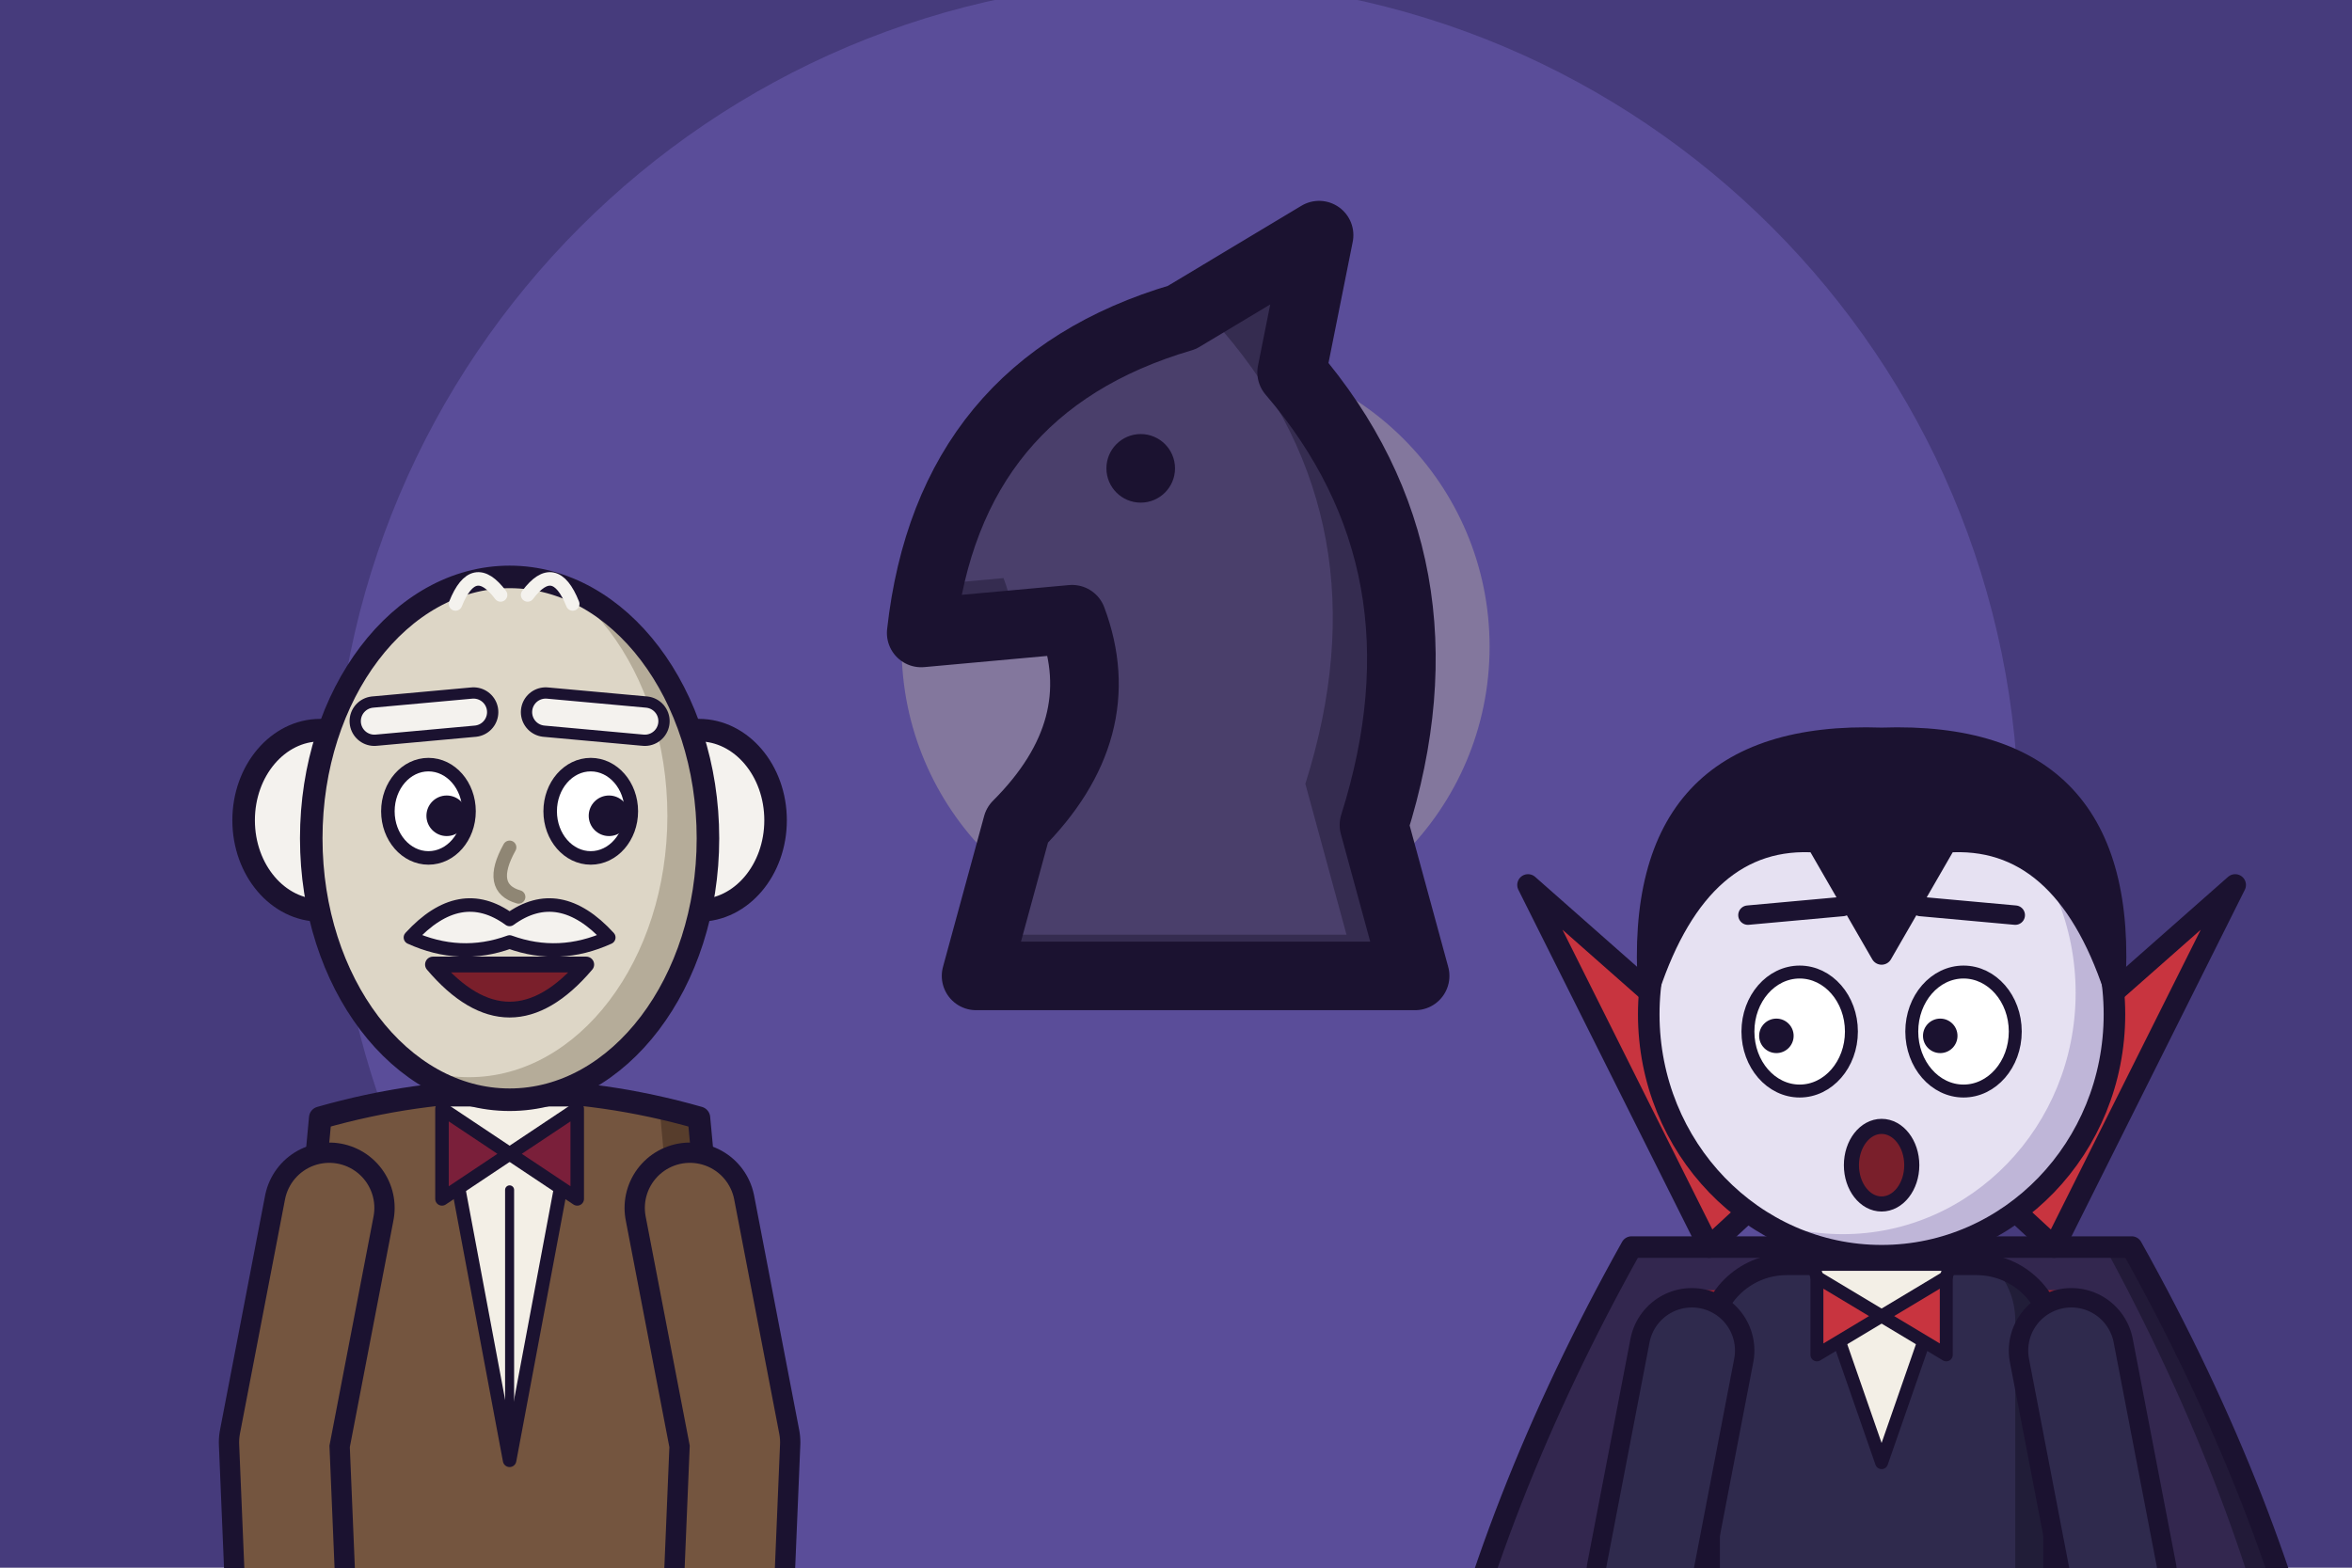
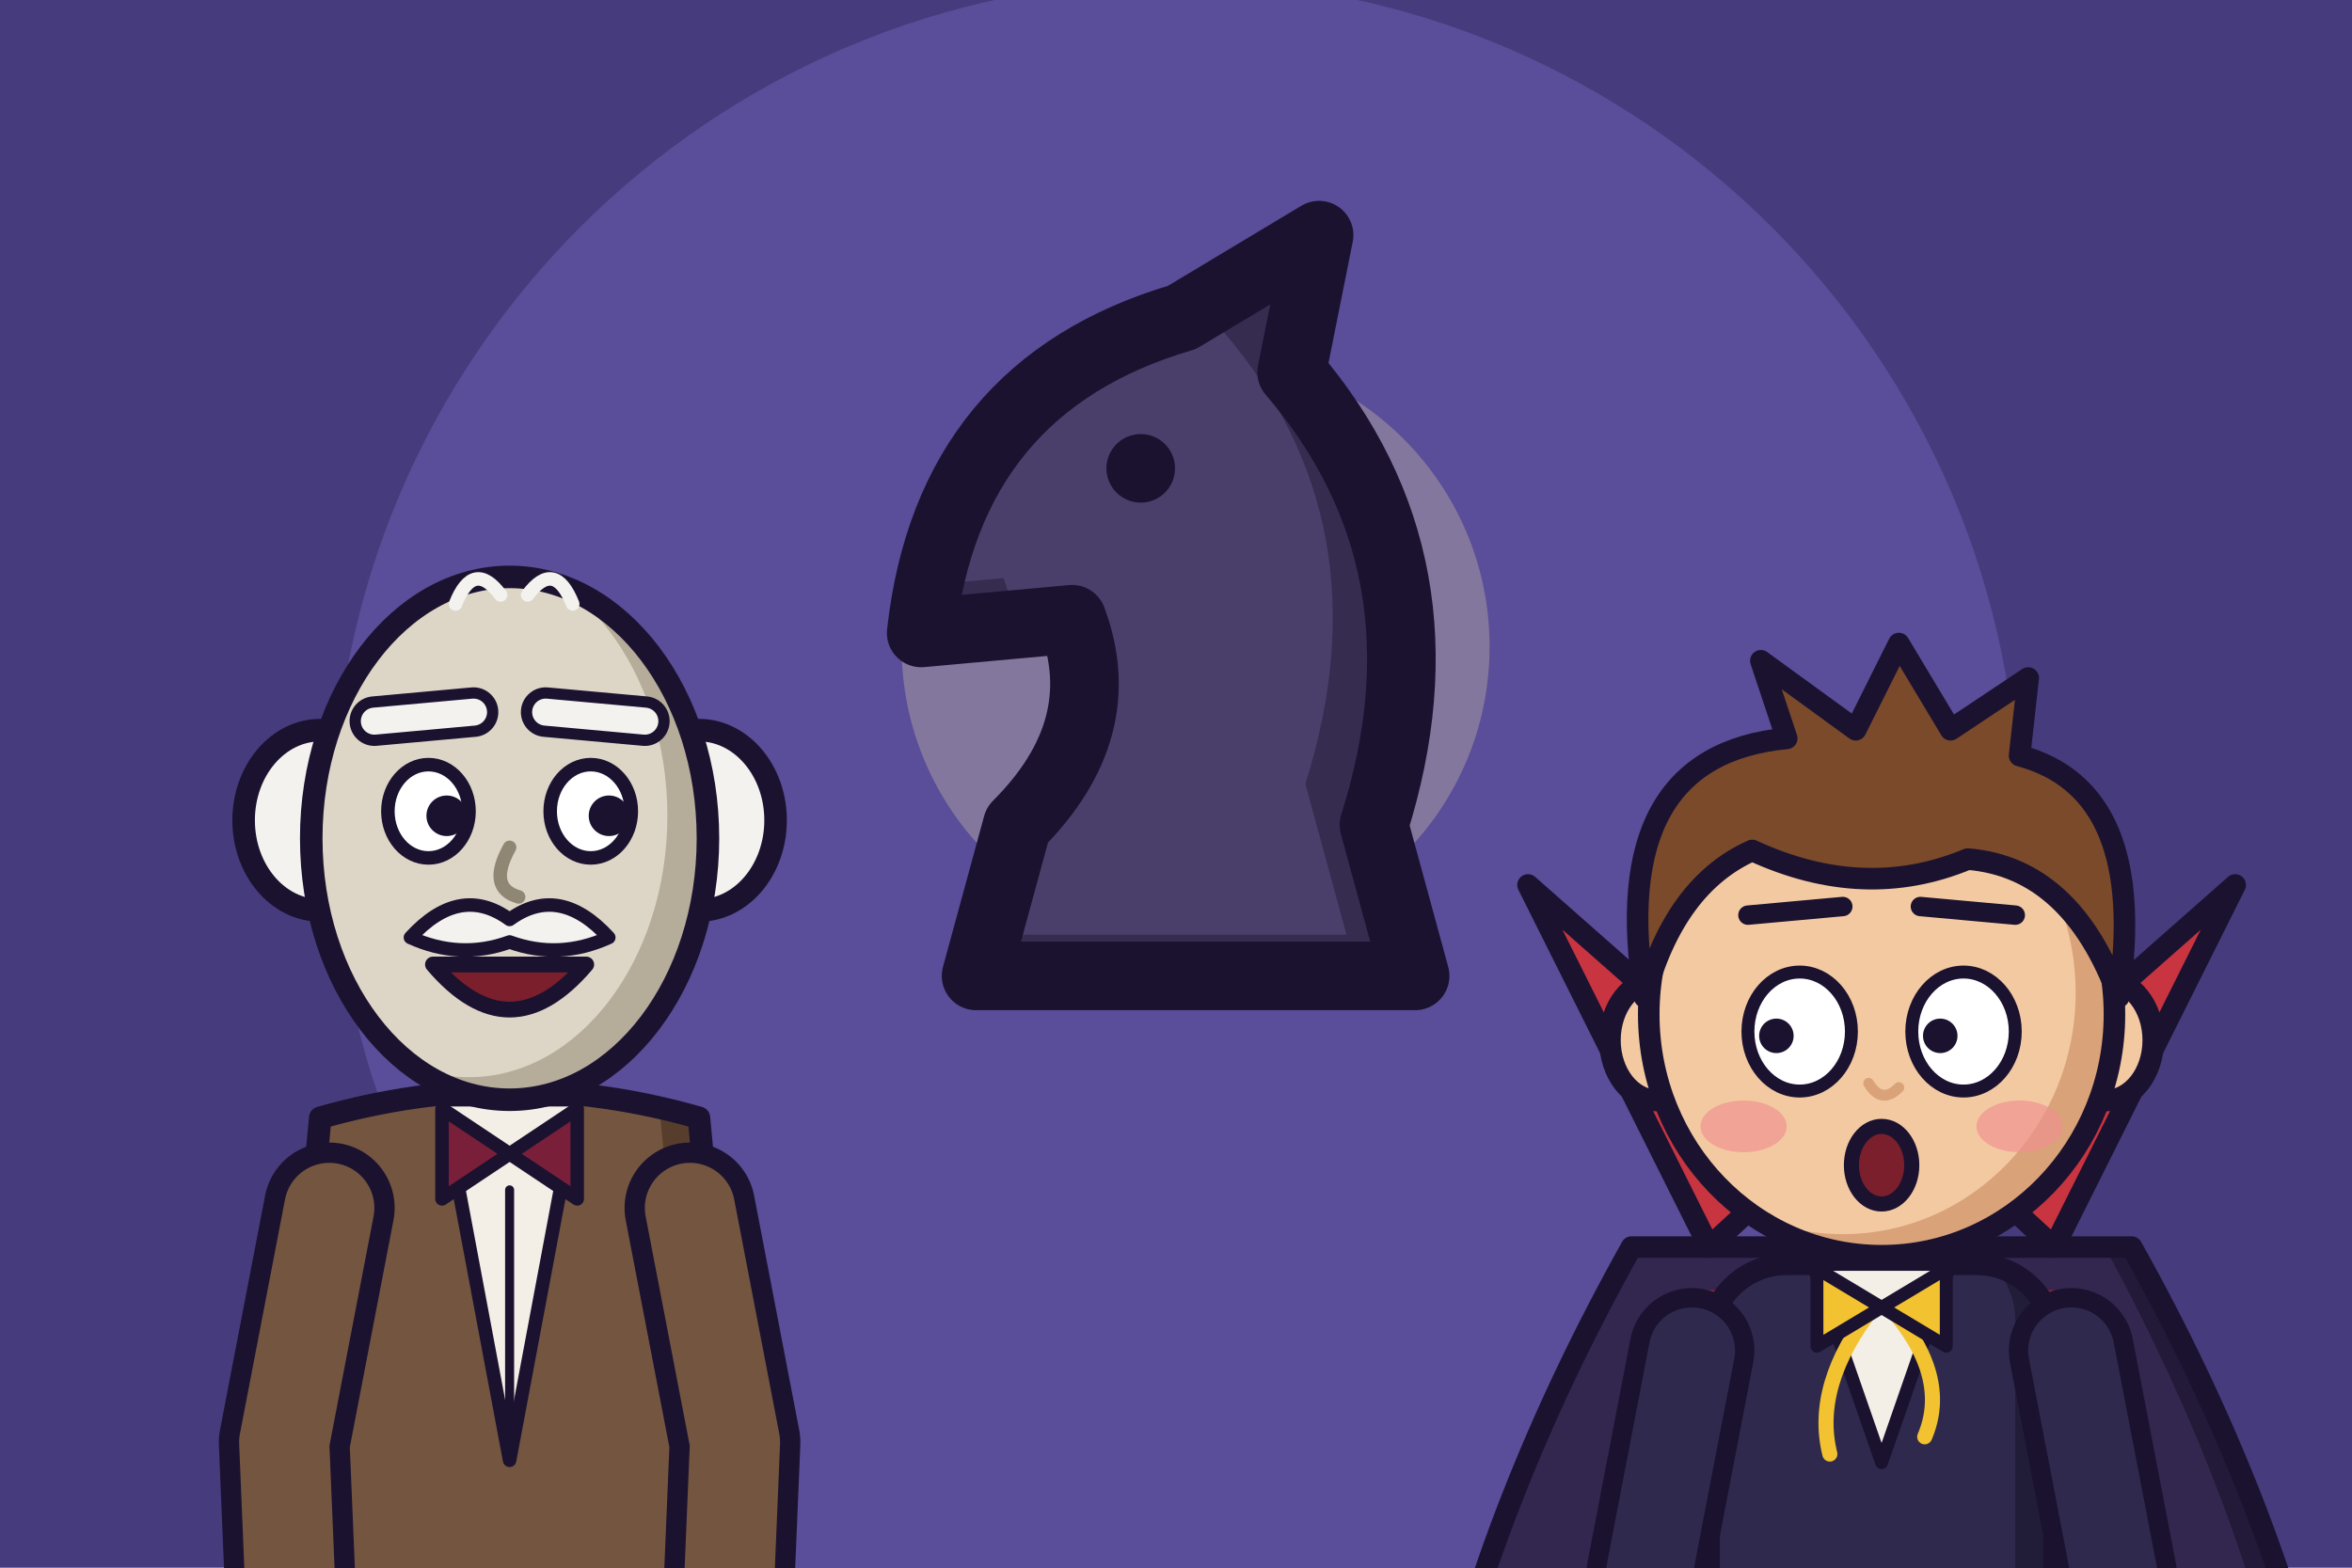
<svg xmlns="http://www.w3.org/2000/svg" viewBox="0 0 1200 800" width="1200" height="800">
  <rect width="1200" height="800" fill="#463b7c" />
  <circle cx="600" cy="420" r="430" fill="#5a4d99" />
  <g transform="translate(260 1150) scale(2.3)">
    <ellipse cx="0" cy="2" rx="80" ry="12" fill="#000" opacity=".25" />
    <rect x="-27" y="-132" width="23" height="124" rx="5" fill="#3d3a50" stroke="#1b1230" stroke-width="5" stroke-linejoin="round" stroke-linecap="round" />
    <rect x="4" y="-132" width="23" height="124" rx="5" fill="#3d3a50" stroke="#1b1230" stroke-width="5" stroke-linejoin="round" stroke-linecap="round" />
    <ellipse cx="-20" cy="-4" rx="20" ry="9" fill="#2a1c18" stroke="#1b1230" stroke-width="5" stroke-linejoin="round" stroke-linecap="round" />
    <ellipse cx="20" cy="-4" rx="20" ry="9" fill="#2a1c18" stroke="#1b1230" stroke-width="5" stroke-linejoin="round" stroke-linecap="round" />
    <g transform="translate(0 0)">
      <clipPath id="c0">
        <path d="M-42 -252 Q-50 -170 -44 -118 L44 -118 Q50 -170 42 -252 Q0 -264 -42 -252Z" />
      </clipPath>
      <path d="M-42 -252 Q-50 -170 -44 -118 L44 -118 Q50 -170 42 -252 Q0 -264 -42 -252Z" fill="#573d2c" />
      <g clip-path="url(#c0)">
        <path d="M-42 -252 Q-50 -170 -44 -118 L44 -118 Q50 -170 42 -252 Q0 -264 -42 -252Z" fill="#74553f" transform="translate(-9 -5)" />
      </g>
      <path d="M-42 -252 Q-50 -170 -44 -118 L44 -118 Q50 -170 42 -252 Q0 -264 -42 -252Z" fill="none" stroke="#1b1230" stroke-width="5" stroke-linejoin="round" stroke-linecap="round" />
      <path d="M-15 -256 L0 -176 L15 -256 Z" fill="#f3efe6" stroke="#1b1230" stroke-width="3" stroke-linejoin="round" stroke-linecap="round" />
      <path d="M0 -236 V-180" fill="none" stroke="#1b1230" stroke-width="2" stroke-linecap="round" stroke-linejoin="round" />
      <path d="M0 -244 L-15 -254 L-15 -234 Z" fill="#7a1f3a" stroke="#1b1230" stroke-width="3" stroke-linejoin="round" stroke-linecap="round" />
      <path d="M0 -244 L15 -254 L15 -234 Z" fill="#7a1f3a" stroke="#1b1230" stroke-width="3" stroke-linejoin="round" stroke-linecap="round" />
+     </g>
+     <g transform="translate(0 0)">
      <g transform="translate(0 -314)">
        <ellipse cx="-42" cy="-4" rx="17" ry="20" fill="#f4f2ee" stroke="#1b1230" stroke-width="5" stroke-linejoin="round" stroke-linecap="round" />
        <ellipse cx="42" cy="-4" rx="17" ry="20" fill="#f4f2ee" stroke="#1b1230" stroke-width="5" stroke-linejoin="round" stroke-linecap="round" />
        <clipPath id="c1">
          <ellipse cx="0" cy="0" rx="44" ry="58" />
        </clipPath>
        <ellipse cx="0" cy="0" rx="44" ry="58" fill="#b5ac99" />
        <g clip-path="url(#c1)">
          <ellipse cx="0" cy="0" rx="44" ry="58" fill="#ddd6c6" transform="translate(-9 -5)" />
        </g>
        <ellipse cx="0" cy="0" rx="44" ry="58" fill="none" stroke="#1b1230" stroke-width="5" stroke-linejoin="round" stroke-linecap="round" />
        <path d="M-12 -52 q4 -10 10 -2 M4 -54 q6 -8 10 2" fill="none" stroke="#f4f2ee" stroke-width="3" stroke-linecap="round" stroke-linejoin="round" />
        <ellipse cx="-18" cy="-6" rx="9" ry="10.35" fill="#fff" stroke="#1b1230" stroke-width="3" />
        <circle cx="-13.95" cy="-5" r="4.5" fill="#1b1230" />
        <ellipse cx="18" cy="-6" rx="9" ry="10.35" fill="#fff" stroke="#1b1230" stroke-width="3" />
        <circle cx="22.05" cy="-5" r="4.5" fill="#1b1230" />
        <path d="M-30 -26 L-8 -28" fill="none" stroke="#1b1230" stroke-width="11" stroke-linecap="round" stroke-linejoin="round" />
        <path d="M-30 -26 L-8 -28" fill="none" stroke="#f4f2ee" stroke-width="6" stroke-linecap="round" stroke-linejoin="round" />
        <path d="M30 -26 L8 -28" fill="none" stroke="#1b1230" stroke-width="11" stroke-linecap="round" stroke-linejoin="round" />
        <path d="M30 -26 L8 -28" fill="none" stroke="#f4f2ee" stroke-width="6" stroke-linecap="round" stroke-linejoin="round" />
        <path d="M-17 28 Q0 48 17 28 Z" fill="#7a1f2b" stroke="#1b1230" stroke-width="3.5" stroke-linejoin="round" />
        <path d="M0 2 q-5 9 2 11" fill="none" stroke="#8f8674" stroke-width="3" stroke-linecap="round" stroke-linejoin="round" />
        <path d="M-22 22 Q-11 10 0 18 Q11 10 22 22 Q11 27 0 23 Q-11 27 -22 22Z" fill="#f4f2ee" stroke="#1b1230" stroke-width="3" stroke-linejoin="round" stroke-linecap="round" />
      </g>
      <polyline points="-40,-232 -50,-180 -48,-132" fill="none" stroke-linecap="round" stroke-linejoin="round" stroke="#1b1230" stroke-width="29" />
      <polyline points="-40,-232 -50,-180 -48,-132" fill="none" stroke-linecap="round" stroke-linejoin="round" stroke="#74553f" stroke-width="20" />
      <circle cx="-48" cy="-132" r="12" fill="#ddd6c6" stroke="#1b1230" stroke-width="5" stroke-linejoin="round" stroke-linecap="round" />
      <polyline points="40,-232 50,-180 48,-132" fill="none" stroke-linecap="round" stroke-linejoin="round" stroke="#1b1230" stroke-width="29" />
      <polyline points="40,-232 50,-180 48,-132" fill="none" stroke-linecap="round" stroke-linejoin="round" stroke="#74553f" stroke-width="20" />
      <circle cx="48" cy="-132" r="12" fill="#ddd6c6" stroke="#1b1230" stroke-width="5" stroke-linejoin="round" stroke-linecap="round" />
    </g>
  </g>
  <g transform="translate(960 1160) scale(2.2)">
    <ellipse cx="0" cy="2" rx="100" ry="12" fill="#000" opacity=".25" />
-     <g transform="translate(0 0) scale(1 1)">
-       <clipPath id="c2">
-         <path d="M-58 -238 Q-124 -120 -108 -8 Q-72 -24 -54 -6 Q-27 -24 0 -6 Q27 -24 54 -6 Q72 -24 108 -8 Q124 -120 58 -238 Z" />
-       </clipPath>
-       <path d="M-58 -238 Q-124 -120 -108 -8 Q-72 -24 -54 -6 Q-27 -24 0 -6 Q27 -24 54 -6 Q72 -24 108 -8 Q124 -120 58 -238 Z" fill="#221a38" />
-       <g clip-path="url(#c2)">
-         <path d="M-58 -238 Q-124 -120 -108 -8 Q-72 -24 -54 -6 Q-27 -24 0 -6 Q27 -24 54 -6 Q72 -24 108 -8 Q124 -120 58 -238 Z" fill="#33274f" transform="translate(-9 -5)" />
-       </g>
-       <path d="M-58 -238 Q-124 -120 -108 -8 Q-72 -24 -54 -6 Q-27 -24 0 -6 Q27 -24 54 -6 Q72 -24 108 -8 Q124 -120 58 -238 Z" fill="none" stroke="#1b1230" stroke-width="5" stroke-linejoin="round" stroke-linecap="round" />
-       <path d="M-44 -228 Q-78 -120 -66 -26 L66 -26 Q78 -120 44 -228 Z" fill="#a3202f" />
+     <clipPath id="c2">
+       <path d="M-58 -238 Q-124 -120 -108 -8 Q-72 -24 -54 -6 Q-27 -24 0 -6 Q27 -24 54 -6 Q72 -24 108 -8 Q124 -120 58 -238 Z" />
+     </clipPath>
+     <path d="M-58 -238 Q-124 -120 -108 -8 Q-72 -24 -54 -6 Q-27 -24 0 -6 Q27 -24 54 -6 Q72 -24 108 -8 Q124 -120 58 -238 Z" fill="#221a38" />
+     <g clip-path="url(#c2)">
+       <path d="M-58 -238 Q-124 -120 -108 -8 Q-72 -24 -54 -6 Q-27 -24 0 -6 Q27 -24 54 -6 Q72 -24 108 -8 Q124 -120 58 -238 Z" fill="#33274f" transform="translate(-9 -5)" />
    </g>
-     <rect x="-31" y="-112" width="27" height="104" rx="6" fill="#3d3766" stroke="#1b1230" stroke-width="5" stroke-linejoin="round" stroke-linecap="round" />
-     <rect x="4" y="-112" width="27" height="104" rx="6" fill="#3d3766" stroke="#1b1230" stroke-width="5" stroke-linejoin="round" stroke-linecap="round" />
-     <ellipse cx="-22" cy="-4" rx="22" ry="10" fill="#14101f" stroke="#1b1230" stroke-width="5" stroke-linejoin="round" stroke-linecap="round" />
-     <ellipse cx="22" cy="-4" rx="22" ry="10" fill="#14101f" stroke="#1b1230" stroke-width="5" stroke-linejoin="round" stroke-linecap="round" />
+     <path d="M-58 -238 Q-124 -120 -108 -8 Q-72 -24 -54 -6 Q-27 -24 0 -6 Q27 -24 54 -6 Q72 -24 108 -8 Q124 -120 58 -238 Z" fill="none" stroke="#1b1230" stroke-width="5" stroke-linejoin="round" stroke-linecap="round" />
+     <path d="M-44 -228 Q-78 -120 -66 -26 L66 -26 Q78 -120 44 -228 Z" fill="#a3202f" />
+     <rect x="-31" y="-112" width="27" height="104" rx="6" fill="#4f74ad" stroke="#1b1230" stroke-width="5" stroke-linejoin="round" stroke-linecap="round" />
+     <rect x="4" y="-112" width="27" height="104" rx="6" fill="#4f74ad" stroke="#1b1230" stroke-width="5" stroke-linejoin="round" stroke-linecap="round" />
+     <ellipse cx="-22" cy="-4" rx="22" ry="10" fill="#f4efe6" stroke="#1b1230" stroke-width="5" stroke-linejoin="round" stroke-linecap="round" />
+     <ellipse cx="22" cy="-4" rx="22" ry="10" fill="#f4efe6" stroke="#1b1230" stroke-width="5" stroke-linejoin="round" stroke-linecap="round" />
    <g transform="translate(0 0)">
      <path d="M-40 -238 L-82 -322 L-14 -262 Z" fill="#c8343f" stroke="#1b1230" stroke-width="5" stroke-linejoin="round" stroke-linecap="round" />
      <path d="M40 -238 L82 -322 L14 -262 Z" fill="#c8343f" stroke="#1b1230" stroke-width="5" stroke-linejoin="round" stroke-linecap="round" />
      <clipPath id="c3">
        <rect x="-40" y="-234" width="80" height="132" rx="18" />
      </clipPath>
      <rect x="-40" y="-234" width="80" height="132" rx="18" fill="#211d38" />
      <g clip-path="url(#c3)">
        <rect x="-40" y="-234" width="80" height="132" rx="18" fill="#2f2a4d" transform="translate(-9 -5)" />
      </g>
      <rect x="-40" y="-234" width="80" height="132" rx="18" fill="none" stroke="#1b1230" stroke-width="5" stroke-linejoin="round" stroke-linecap="round" />
      <path d="M-16 -234 L0 -188 L16 -234 Z" fill="#f3efe6" stroke="#1b1230" stroke-width="3" stroke-linejoin="round" stroke-linecap="round" />
-       <path d="M0 -222 L-15 -231 L-15 -213 Z" fill="#c8343f" stroke="#1b1230" stroke-width="3" stroke-linejoin="round" stroke-linecap="round" />
-       <path d="M0 -222 L15 -231 L15 -213 Z" fill="#c8343f" stroke="#1b1230" stroke-width="3" stroke-linejoin="round" stroke-linecap="round" />
+       <path d="M-2 -224 Q-16 -206 -12 -190 M2 -224 Q16 -208 10 -194" fill="none" stroke="#f2c230" stroke-width="3.5" stroke-linecap="round" stroke-linejoin="round" />
+       <path d="M0 -224 L-15 -233 L-15 -215 Z" fill="#f2c230" stroke="#1b1230" stroke-width="3" stroke-linejoin="round" stroke-linecap="round" />
+       <path d="M0 -224 L15 -233 L15 -215 Z" fill="#f2c230" stroke="#1b1230" stroke-width="3" stroke-linejoin="round" stroke-linecap="round" />
+     </g>
+     <g transform="translate(0 0)">
+       <ellipse cx="-52" cy="-286" rx="11" ry="14" fill="#f3c9a2" stroke="#1b1230" stroke-width="5" stroke-linejoin="round" stroke-linecap="round" />
+       <ellipse cx="52" cy="-286" rx="11" ry="14" fill="#f3c9a2" stroke="#1b1230" stroke-width="5" stroke-linejoin="round" stroke-linecap="round" />
      <clipPath id="c4">
        <ellipse cx="0" cy="-292" rx="54" ry="56" />
      </clipPath>
-       <ellipse cx="0" cy="-292" rx="54" ry="56" fill="#bfb6d8" />
+       <ellipse cx="0" cy="-292" rx="54" ry="56" fill="#d9a279" />
      <g clip-path="url(#c4)">
-         <ellipse cx="0" cy="-292" rx="54" ry="56" fill="#e6e1f2" transform="translate(-9 -5)" />
+         <ellipse cx="0" cy="-292" rx="54" ry="56" fill="#f3c9a2" transform="translate(-9 -5)" />
      </g>
      <ellipse cx="0" cy="-292" rx="54" ry="56" fill="none" stroke="#1b1230" stroke-width="5" stroke-linejoin="round" stroke-linecap="round" />
-       <path d="M-54 -298 Q-58 -358 0 -356 Q58 -358 54 -298 Q42 -334 15 -332 L0 -306 L-15 -332 Q-42 -334 -54 -298 Z" fill="#1b1230" stroke="#1b1230" stroke-width="5" stroke-linejoin="round" stroke-linecap="round" />
+       <path d="M-55 -296 Q-64 -352 -22 -356 L-28 -374 L-6 -358 L4 -378 L16 -358 L34 -370 L32 -352 Q62 -344 55 -296 Q44 -326 20 -328 Q-4 -318 -30 -330 Q-48 -322 -55 -296 Z" fill="#7a4a2a" stroke="#1b1230" stroke-width="5" stroke-linejoin="round" stroke-linecap="round" />
+       <ellipse cx="-32" cy="-266" rx="10" ry="6" fill="#ef8f8f" opacity=".65" />
+       <ellipse cx="32" cy="-266" rx="10" ry="6" fill="#ef8f8f" opacity=".65" />
+       <path d="M-3 -276 q3 5 7 1" fill="none" stroke="#d9a279" stroke-width="2.5" stroke-linecap="round" stroke-linejoin="round" />
      <ellipse cx="-19" cy="-288" rx="12" ry="13.8" fill="#fff" stroke="#1b1230" stroke-width="3" />
      <circle cx="-24.4" cy="-287" r="4" fill="#1b1230" />
      <ellipse cx="19" cy="-288" rx="12" ry="13.8" fill="#fff" stroke="#1b1230" stroke-width="3" />
      <circle cx="13.6" cy="-287" r="4" fill="#1b1230" />
      <path d="M-31 -315 L-9 -317" fill="none" stroke="#1b1230" stroke-width="4.5" stroke-linecap="round" stroke-linejoin="round" />
      <path d="M31 -315 L9 -317" fill="none" stroke="#1b1230" stroke-width="4.5" stroke-linecap="round" stroke-linejoin="round" />
      <ellipse cx="0" cy="-257" rx="7" ry="9" fill="#7a1f2b" stroke="#1b1230" stroke-width="3.5" />
      <polyline points="-44,-214 -54,-162 -52,-114" fill="none" stroke-linecap="round" stroke-linejoin="round" stroke="#1b1230" stroke-width="29" />
      <polyline points="-44,-214 -54,-162 -52,-114" fill="none" stroke-linecap="round" stroke-linejoin="round" stroke="#2f2a4d" stroke-width="20" />
-       <circle cx="-52" cy="-114" r="12" fill="#e6e1f2" stroke="#1b1230" stroke-width="5" stroke-linejoin="round" stroke-linecap="round" />
+       <circle cx="-52" cy="-114" r="12" fill="#f3c9a2" stroke="#1b1230" stroke-width="5" stroke-linejoin="round" stroke-linecap="round" />
      <polyline points="44,-214 54,-162 52,-114" fill="none" stroke-linecap="round" stroke-linejoin="round" stroke="#1b1230" stroke-width="29" />
      <polyline points="44,-214 54,-162 52,-114" fill="none" stroke-linecap="round" stroke-linejoin="round" stroke="#2f2a4d" stroke-width="20" />
-       <circle cx="52" cy="-114" r="12" fill="#e6e1f2" stroke="#1b1230" stroke-width="5" stroke-linejoin="round" stroke-linecap="round" />
+       <circle cx="52" cy="-114" r="12" fill="#f3c9a2" stroke="#1b1230" stroke-width="5" stroke-linejoin="round" stroke-linecap="round" />
    </g>
  </g>
  <circle cx="610" cy="330" r="150" fill="#fff3a8" opacity=".25" />
  <g transform="translate(610 330) rotate(0) scale(7)">
    <clipPath id="c5">
      <path d="M-16 24 L16 24 L13 13 Q19 -6 7 -20 L9 -30 L-1 -24 Q-18 -19 -20 -1 L-9 -2 Q-6 6 -13 13 Z" />
    </clipPath>
    <path d="M-16 24 L16 24 L13 13 Q19 -6 7 -20 L9 -30 L-1 -24 Q-18 -19 -20 -1 L-9 -2 Q-6 6 -13 13 Z" fill="#352c50" />
    <g clip-path="url(#c5)">
      <path d="M-16 24 L16 24 L13 13 Q19 -6 7 -20 L9 -30 L-1 -24 Q-18 -19 -20 -1 L-9 -2 Q-6 6 -13 13 Z" fill="#4a3f6b" transform="translate(-5 -3)" />
    </g>
    <path d="M-16 24 L16 24 L13 13 Q19 -6 7 -20 L9 -30 L-1 -24 Q-18 -19 -20 -1 L-9 -2 Q-6 6 -13 13 Z" fill="none" stroke="#1b1230" stroke-width="5" stroke-linejoin="round" stroke-linecap="round" />
    <circle cx="-4" cy="-13" r="2.5" fill="#1b1230" />
  </g>
</svg>
